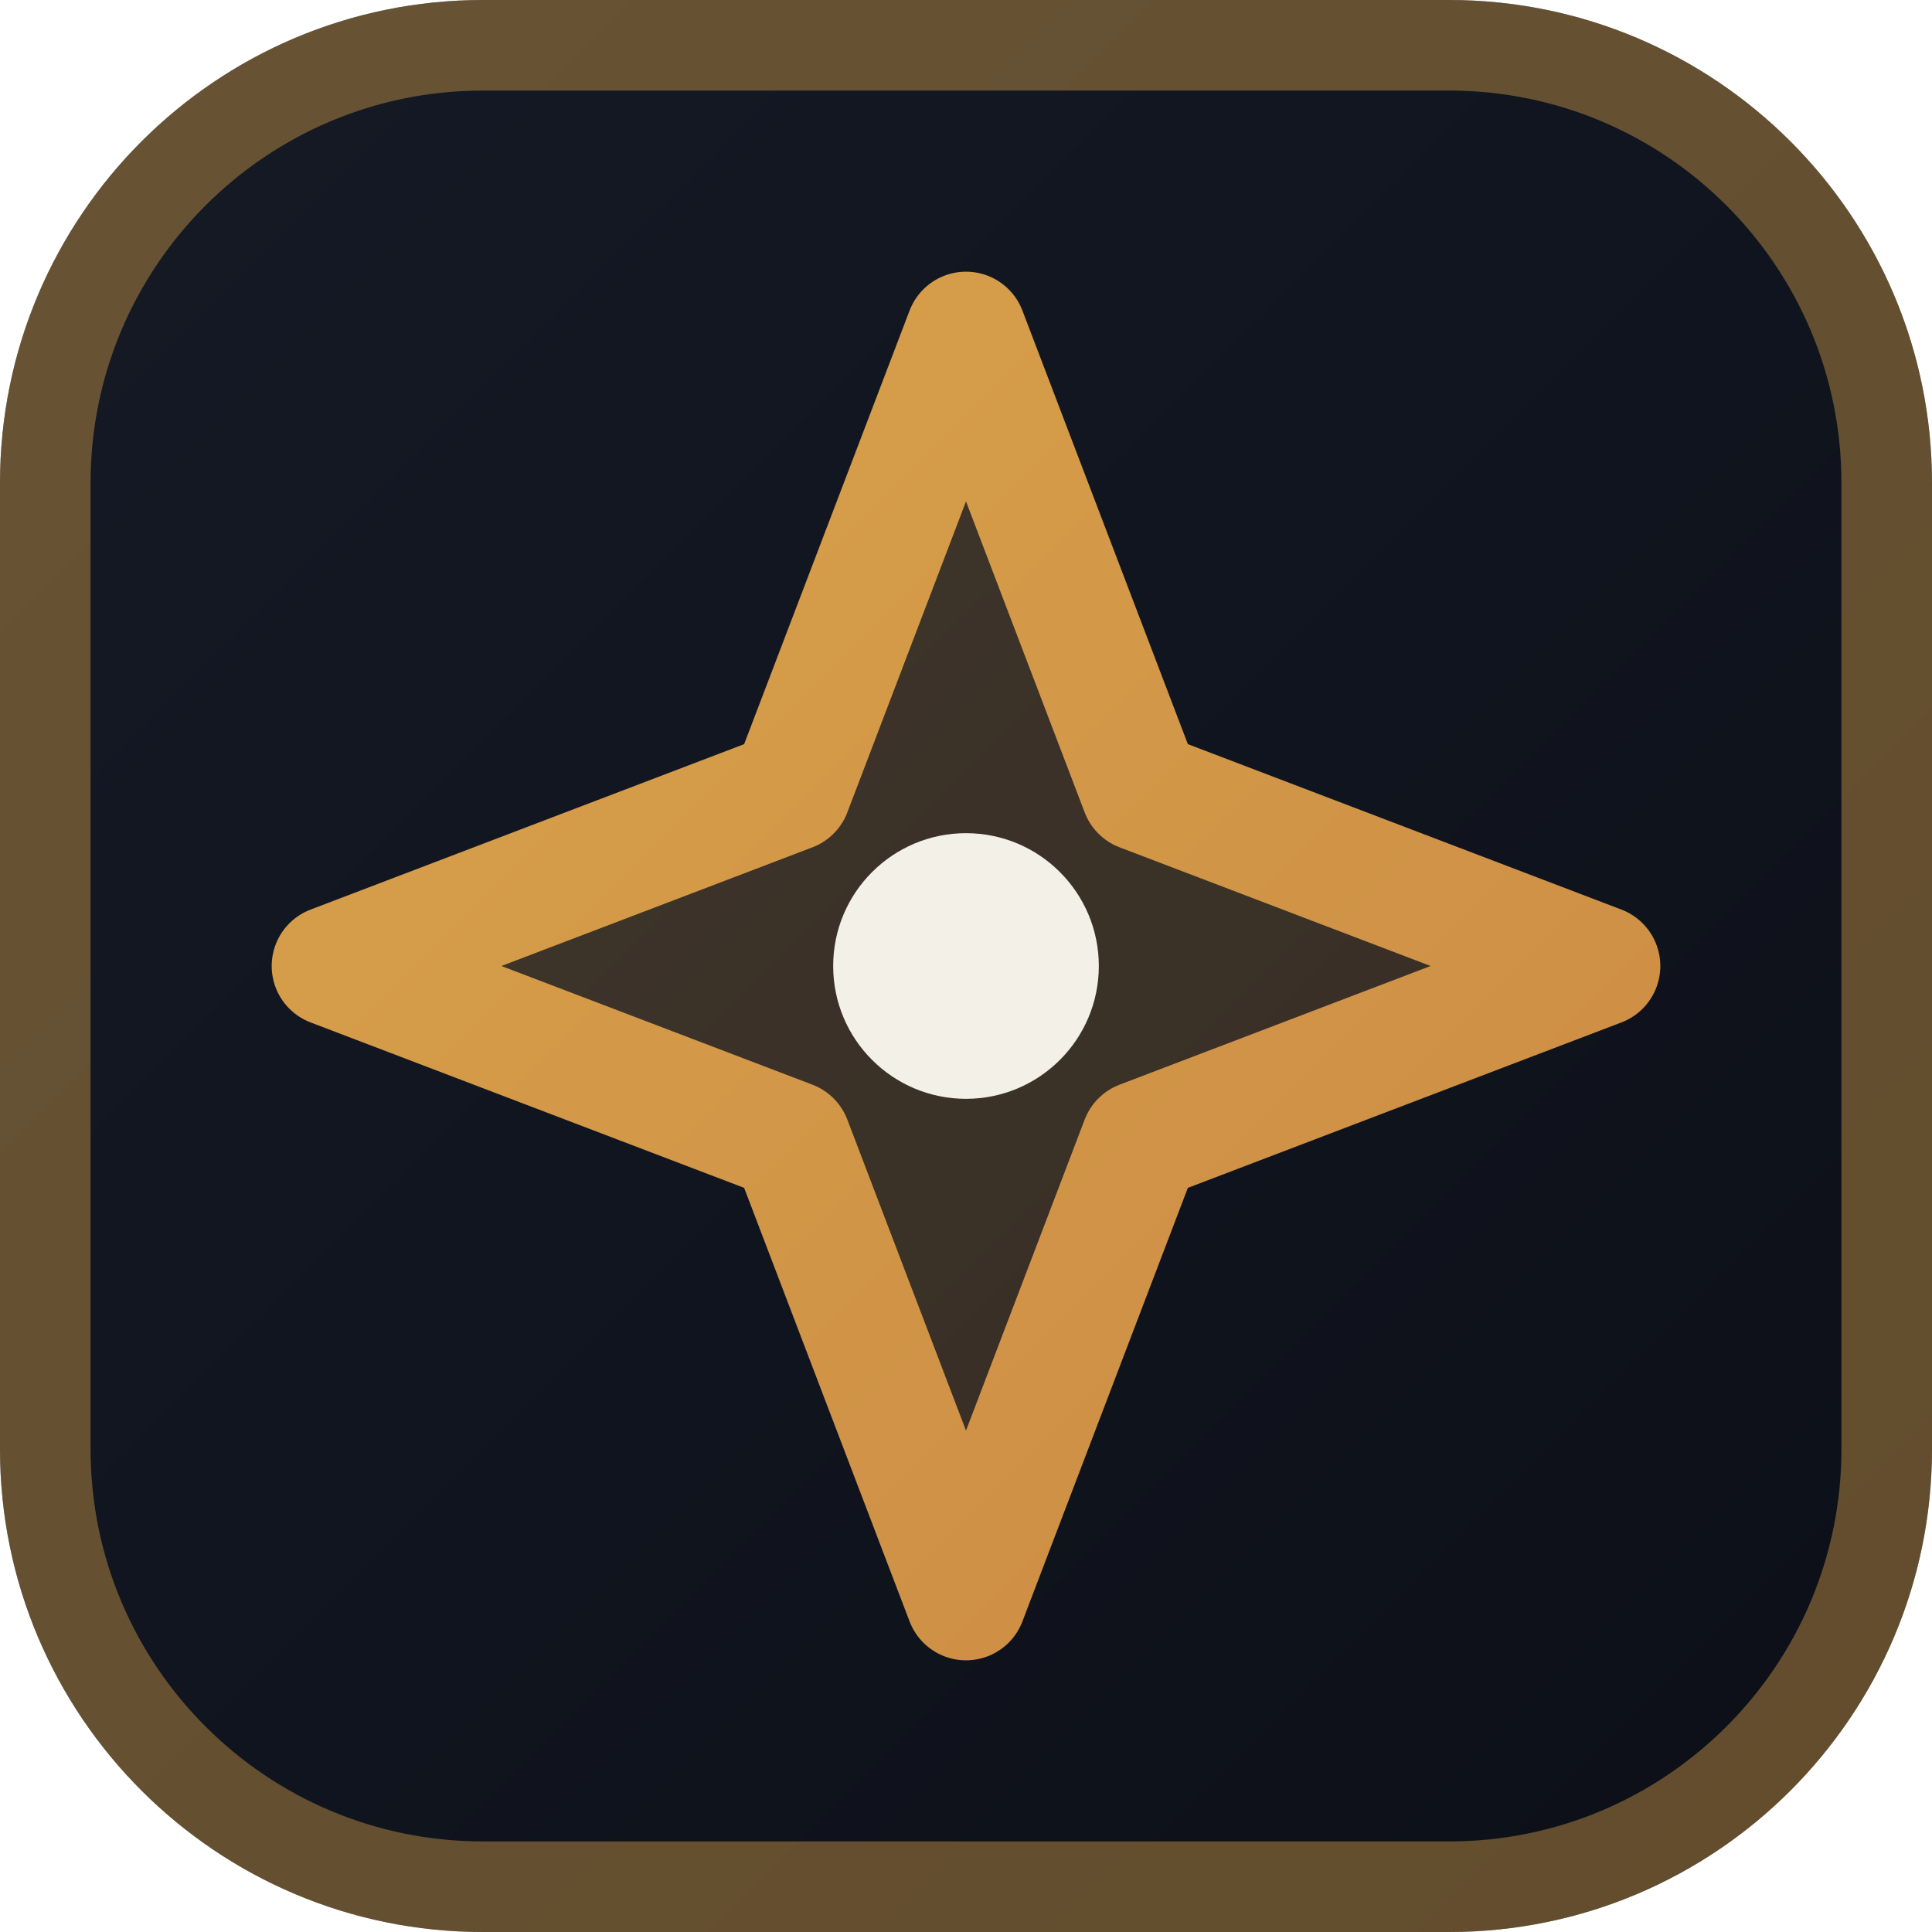
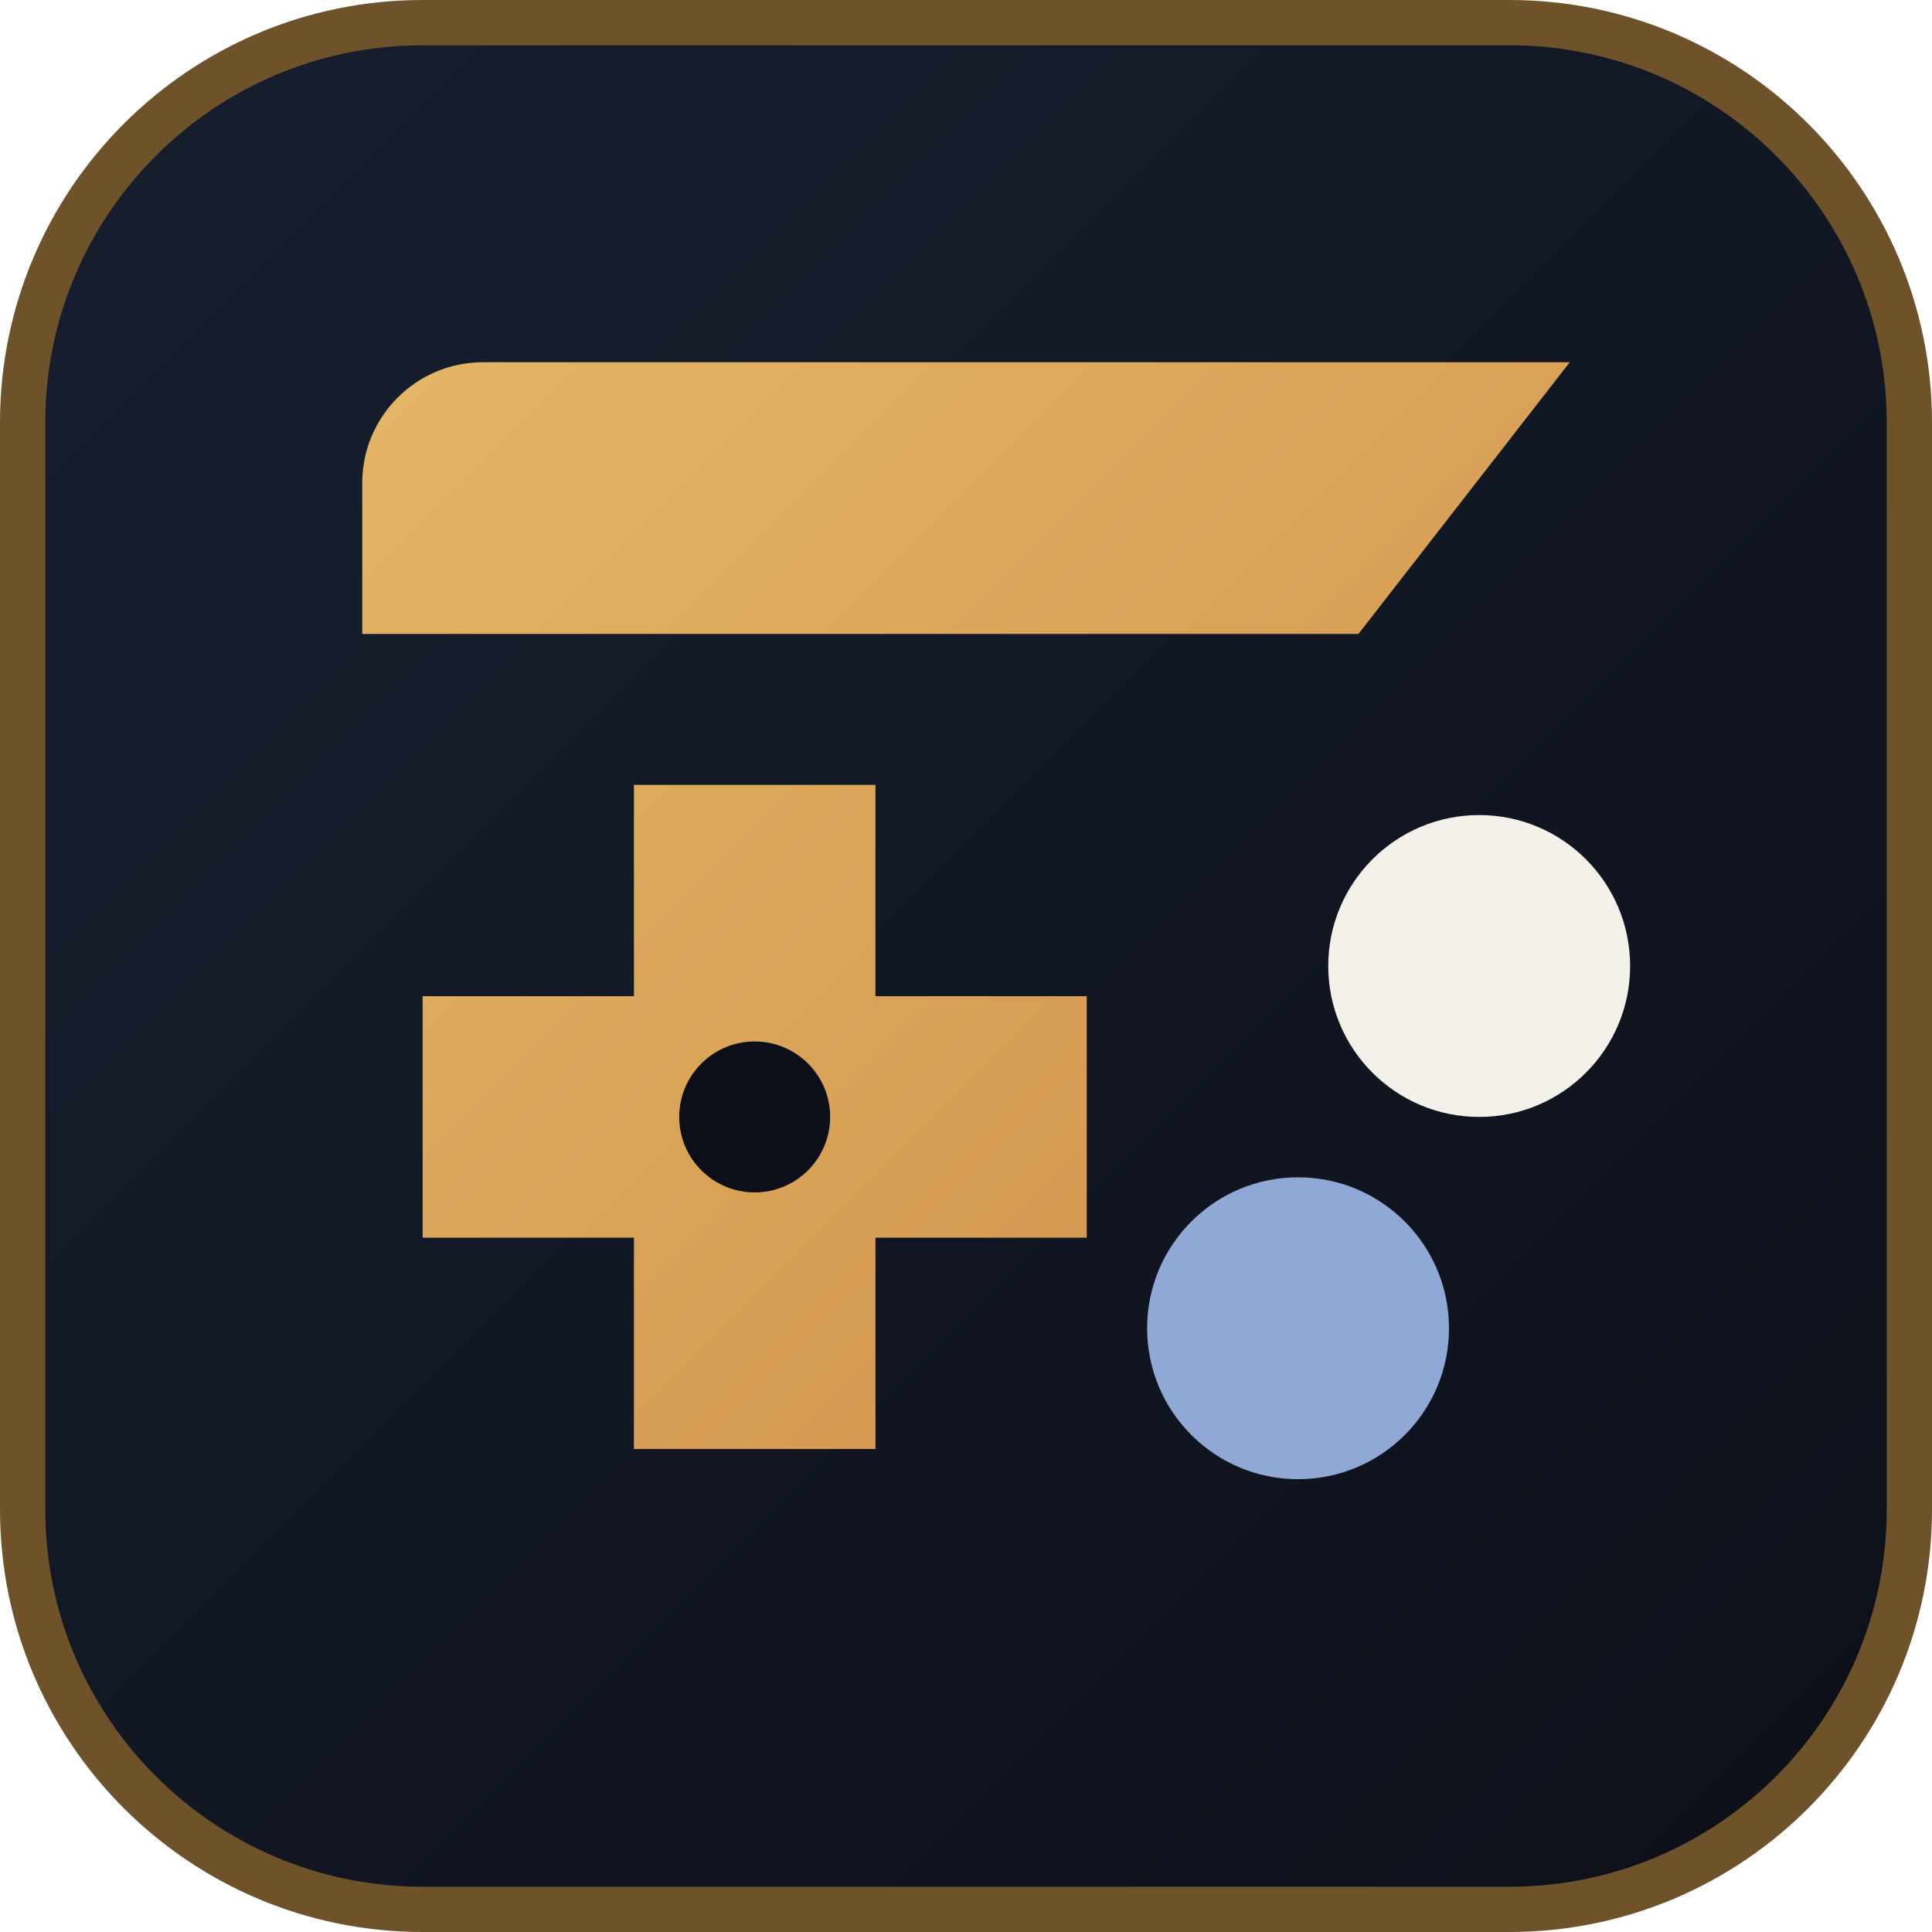
- <svg xmlns="http://www.w3.org/2000/svg" viewBox="0 0 32 32" role="img" aria-label="Inaayah Arcade">
+ <svg xmlns="http://www.w3.org/2000/svg" width="64" height="64" viewBox="0 0 64 64" fill="none" role="img" aria-label="Inaayah Arcade">
  <defs>
-     <linearGradient id="bg" x1="0" y1="0" x2="1" y2="1">
-       <stop offset="0%" stop-color="#151A26" />
+     <linearGradient id="arcadeBg" x1="0" y1="0" x2="64" y2="64" gradientUnits="userSpaceOnUse">
+       <stop offset="0%" stop-color="#171F30" />
      <stop offset="100%" stop-color="#0C0F17" />
    </linearGradient>
-     <linearGradient id="spark" x1="0" y1="0" x2="1" y2="1">
-       <stop offset="0%" stop-color="#D8A24A" />
+     <linearGradient id="arcadeBrass" x1="10" y1="10" x2="54" y2="54" gradientUnits="userSpaceOnUse">
+       <stop offset="0%" stop-color="#E5B869" />
      <stop offset="100%" stop-color="#CC8B45" />
    </linearGradient>
  </defs>
-   <rect width="32" height="32" rx="8" fill="url(#bg)" />
-   <rect x="0.75" y="0.75" width="30.5" height="30.5" rx="7.25" fill="none" stroke="#D8A24A" stroke-opacity="0.42" stroke-width="1.5" />
-   <path d="M16 5.5L18.9 13.1L26.5 16L18.9 18.9L16 26.5L13.1 18.9L5.5 16L13.1 13.1L16 5.5Z" fill="url(#spark)" fill-opacity="0.22" stroke="url(#spark)" stroke-width="2" stroke-linejoin="round" />
-   <circle cx="16" cy="16" r="2.2" fill="#F3F0E8" />
+   <rect width="64" height="64" rx="14" fill="#6E5229" />
+   <rect x="1.5" y="1.5" width="61" height="61" rx="12.5" fill="url(#arcadeBg)" />
+   <path fill="url(#arcadeBrass)" d="M16 12H52L45 21H12V16C12 13.791 13.791 12 16 12Z" />
+   <path fill="url(#arcadeBrass)" d="M21 26H29V33H36V41H29V48H21V41H14V33H21V26Z" />
+   <circle cx="25" cy="37" r="2.5" fill="#0C0F17" />
+   <circle cx="43" cy="44" r="5" fill="#8FA8D6" />
+   <circle cx="49" cy="32" r="5" fill="#F4F1EA" />
</svg>
